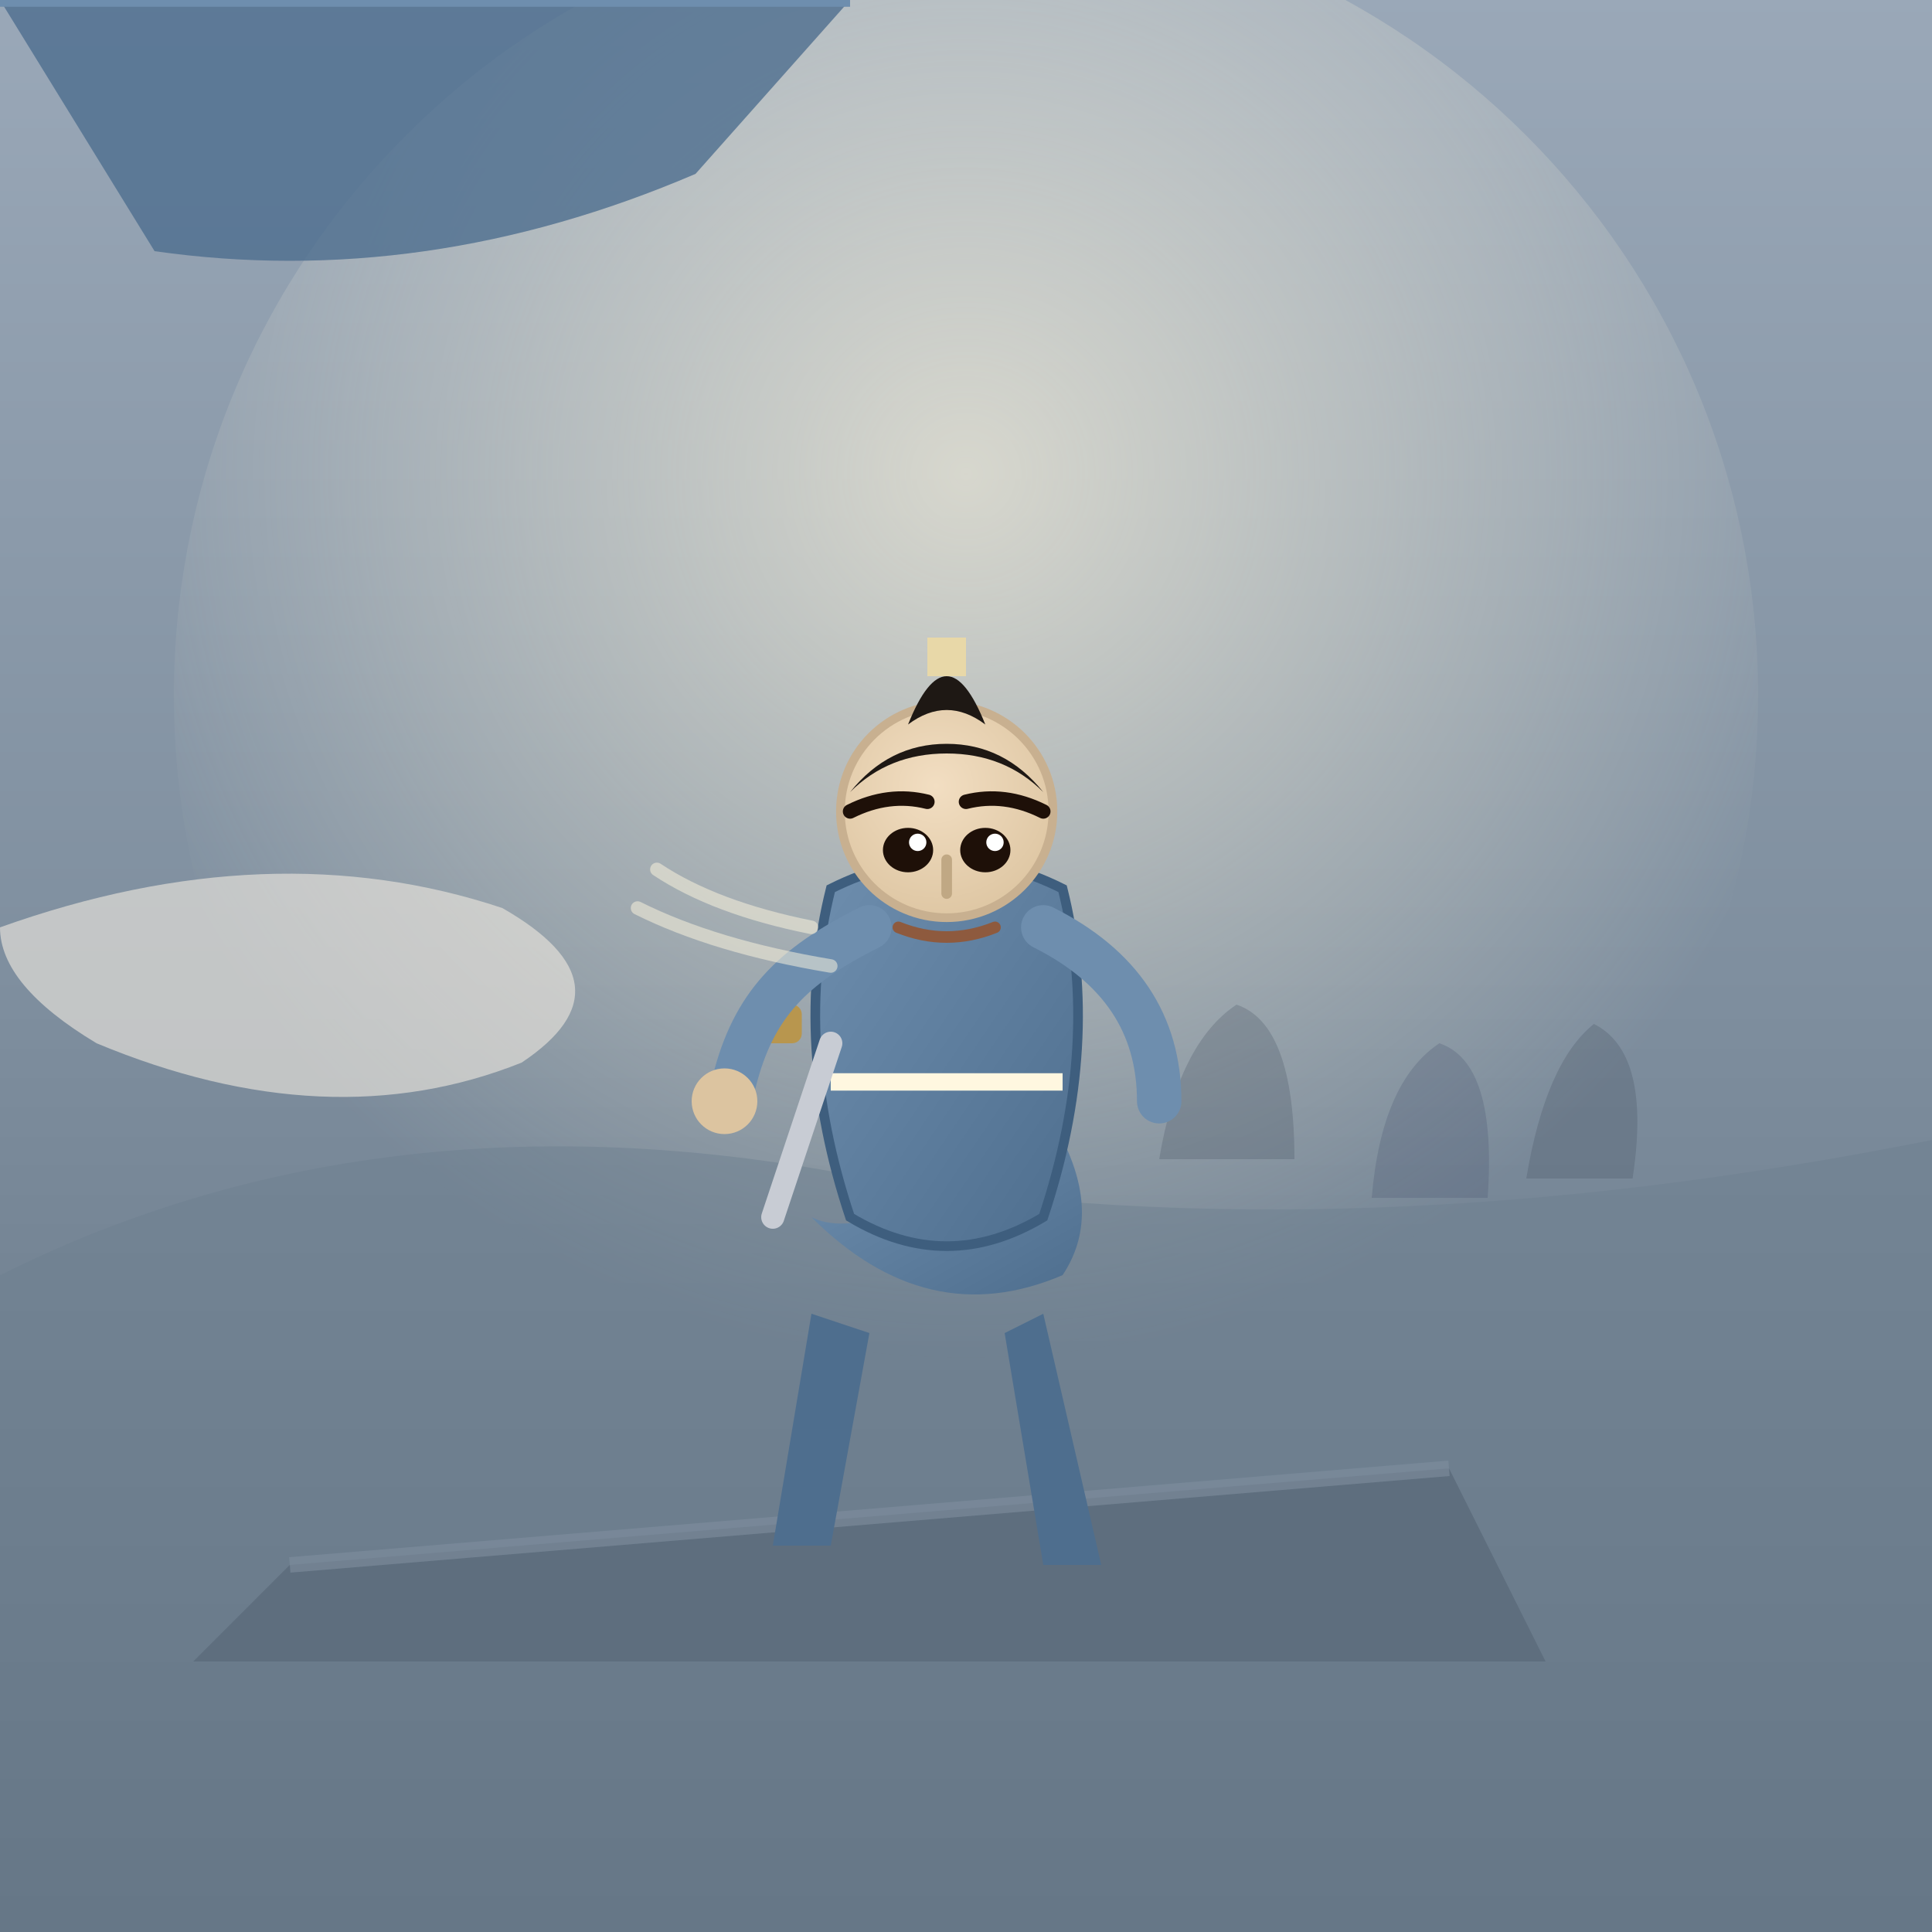
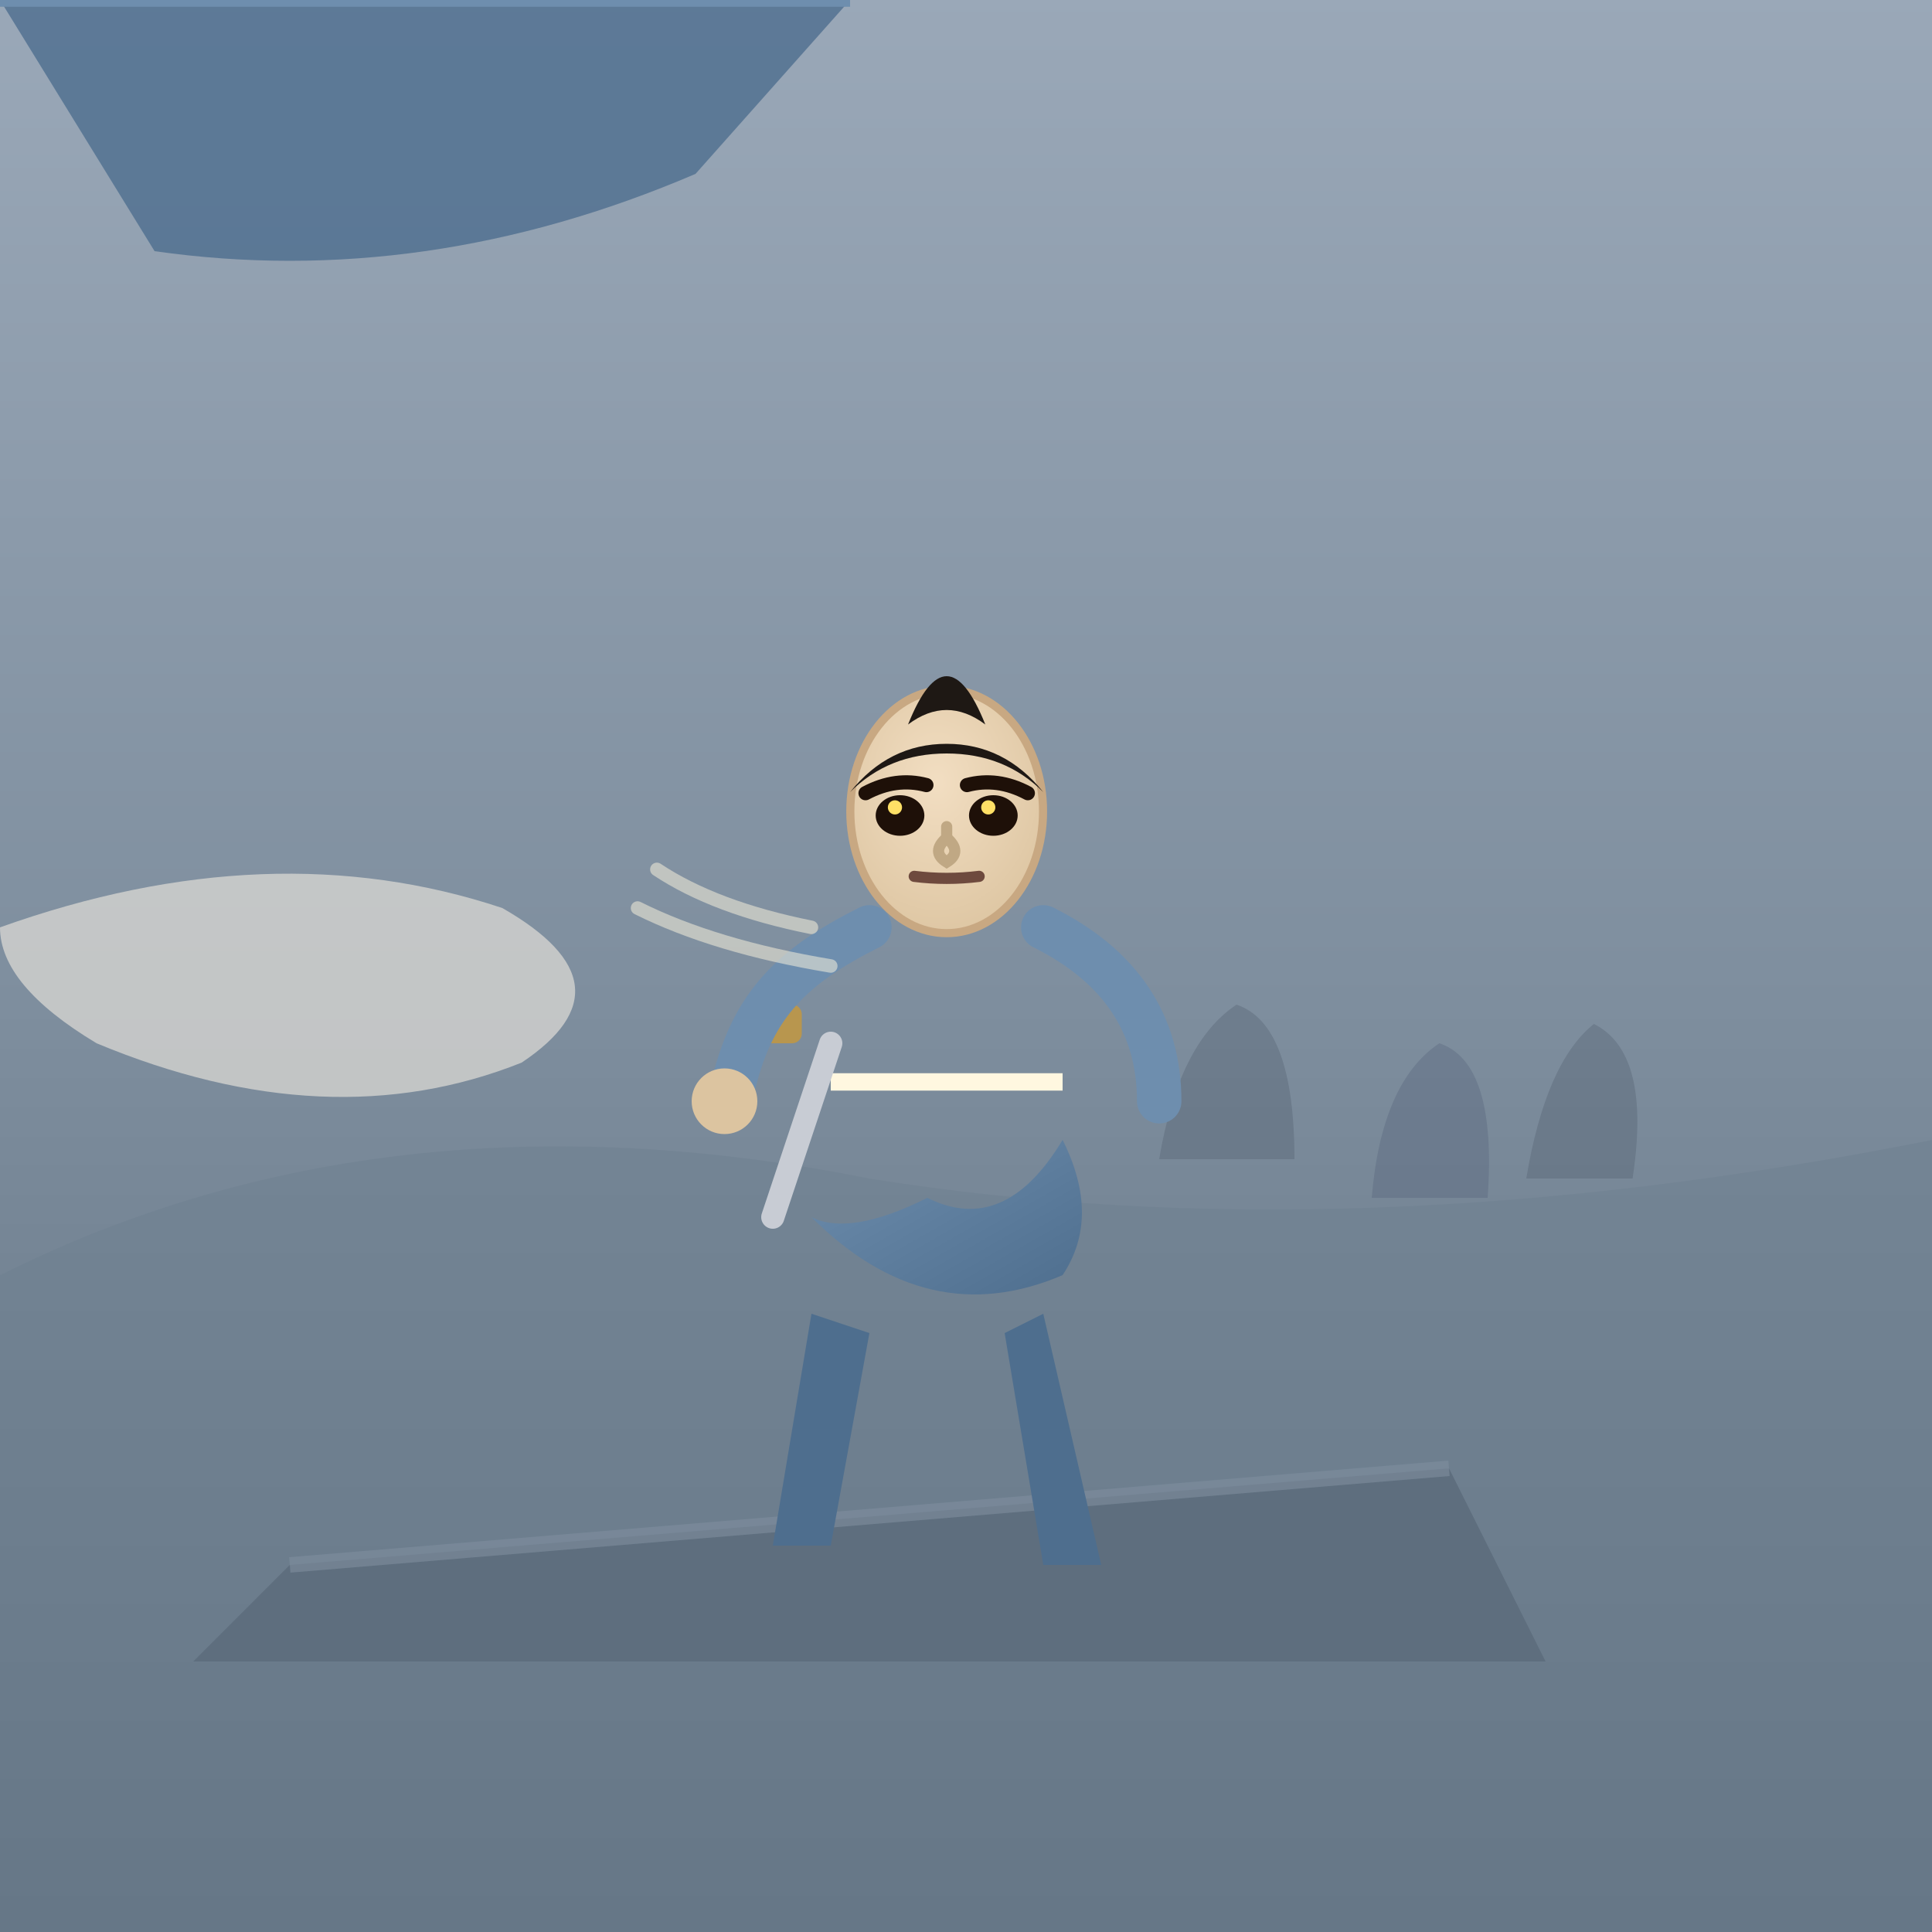
<svg xmlns="http://www.w3.org/2000/svg" viewBox="0 0 200 200" role="img" aria-label="申公豹·一阶·玉虚弟子·昆仑论道舌灿莲花">
  <defs>
    <linearGradient id="bg" x1="0" y1="0" x2="0" y2="1">
      <stop offset="0%" stop-color="#9AA8B8" />
      <stop offset="52%" stop-color="#7E8E9E" />
      <stop offset="100%" stop-color="#5E6E7E" />
    </linearGradient>
    <radialGradient id="glow" cx="50%" cy="36%" r="56%">
      <stop offset="0%" stop-color="#FFF7E0" stop-opacity="0.65" />
      <stop offset="100%" stop-color="#FFF7E0" stop-opacity="0" />
    </radialGradient>
    <linearGradient id="robe" x1="0" y1="0" x2="1" y2="1">
      <stop offset="0%" stop-color="#6E8EAE" />
      <stop offset="100%" stop-color="#4E6E8E" />
    </linearGradient>
    <radialGradient id="skin" cx="45%" cy="38%" r="70%">
      <stop offset="0%" stop-color="#F2DEC2" />
      <stop offset="100%" stop-color="#DCC4A0" />
    </radialGradient>
+     <g id="shen_gongbao-face">
+       <ellipse cx="0" cy="0" rx="9.5" ry="12" fill="url(#skin)" stroke="#C8A882" stroke-width="0.8" />
+       <path d="M -8 -1.8 Q -5 -3.4 -2 -2.6 M 8 -1.8 Q 5 -3.4 2 -2.6" stroke="#1E1008" stroke-width="1.4" stroke-linecap="round" fill="none" />
+       <ellipse cx="-4.6" cy="0.4" rx="2.4" ry="2" fill="#1E1008" />
+       <ellipse cx="4.6" cy="0.4" rx="2.4" ry="2" fill="#1E1008" />
+       <circle cx="-5.1" cy="-0.4" r="0.7" fill="#FFE066" />
+       <circle cx="4.1" cy="-0.4" r="0.7" fill="#FFE066" />
+       <path d="M 0 1.5 L 0 2.6 Q 1.6 4 0 5 Q -1.6 4 0 2.6" fill="none" stroke="#C0A884" stroke-width="1.1" stroke-linecap="round" />
+       <path d="M -3.2 6.4 Q 0 6.8 3.2 6.4" fill="none" stroke="#6E4A3E" stroke-width="1.1" stroke-linecap="round" />
+     </g>
  </defs>
  <rect width="200" height="200" fill="url(#bg)" />
-   <circle cx="100" cy="72" r="82" fill="url(#glow)" />
  <path d="M 0 132 Q 40 112 90 122 Q 140 130 200 118 L 200 200 L 0 200 Z" fill="#6E8090" opacity="0.5" />
  <g opacity="0.65">
    <path d="M 0 96 Q 28 86 52 94 Q 66 102 54 110 Q 34 118 10 108 Q 0 102 0 96 Z" fill="#E8E4DC">
      <animateTransform attributeName="transform" type="translate" values="0 0;5 1;0 0" dur="7s" repeatCount="indefinite" />
    </path>
  </g>
  <path d="M 0 0 L 88 0 L 72 18 Q 44 30 16 26 Z" fill="#4E6E8E" opacity="0.8" />
  <path d="M 0 0 L 88 0" stroke="#6E8EAE" stroke-width="1.4" />
  <g opacity="0.25">
    <path d="M 120 120 Q 122 108 128 104 Q 134 106 134 120 Z" fill="#3E4A5A" />
    <path d="M 142 124 Q 143 112 149 108 Q 155 110 154 124 Z" fill="#42506A" />
    <path d="M 158 122 Q 160 110 165 106 Q 171 109 169 122 Z" fill="#3E4A5A" />
  </g>
  <path d="M 30 162 L 150 152 L 160 172 L 20 172 Z" fill="#5E6E7E" />
  <path d="M 30 162 L 150 152" stroke="#7E8E9E" stroke-width="1.6" opacity="0.6" />
  <path d="M 84 136 L 80 160 L 86 160 L 90 138 Z" fill="#4E6E8E" />
  <path d="M 108 136 L 114 162 L 108 162 L 104 138 Z" fill="#4E6E8E" />
  <g>
    <animateTransform attributeName="transform" type="rotate" values="-3 96 128;2 96 128;-3 96 128" dur="2.6s" repeatCount="indefinite" />
    <path d="M 84 126 Q 96 138 110 132 Q 114 126 110 118 Q 104 128 96 124 Q 88 128 84 126 Z" fill="url(#robe)" />
  </g>
-   <path d="M 86 92 Q 82 108 88 126 Q 98 132 108 126 Q 114 108 110 92 Q 98 86 86 92 Z" fill="url(#robe)" stroke="#3E5E7E" stroke-width="1" />
  <path d="M 86 112 L 110 112" stroke="#FFF7E0" stroke-width="1.8" />
  <path d="M 86 108 L 80 126" stroke="#C8CCD4" stroke-width="2.4" stroke-linecap="round" />
  <rect x="78" y="104" width="5" height="4" rx="1" fill="#B8964E" />
-   <circle cx="98" cy="84" r="11" fill="url(#skin)" stroke="#C8B090" stroke-width="0.9" />
-   <path d="M 94 75 Q 98 72 102 75 Q 100 70 98 70 Q 96 70 94 75 Z" fill="#1E1814" />
-   <path d="M 96 70 L 100 70 L 100 66 L 96 66 Z" fill="#E8D8A8" />
-   <path d="M 88 82 Q 92 77 98 77 Q 104 77 108 82 Q 104 78 98 78 Q 92 78 88 82 Z" fill="#1E1814" />
-   <path d="M 88 84 Q 92 82 96 83 M 100 83 Q 104 82 108 84" stroke="#1E1008" stroke-width="1.5" stroke-linecap="round" fill="none" />
-   <ellipse cx="94" cy="88" rx="2.6" ry="2.3" fill="#1E1008" />
-   <ellipse cx="102" cy="88" rx="2.6" ry="2.3" fill="#1E1008" />
-   <circle cx="95" cy="87.2" r="0.9" fill="#FFF" />
-   <circle cx="103" cy="87.2" r="0.9" fill="#FFF" />
-   <path d="M 98 89 L 98 92.5" stroke="#C0A884" stroke-width="1.1" stroke-linecap="round" />
-   <path d="M 93 96 Q 98 98 103 96" fill="none" stroke="#8E5A3E" stroke-width="1.2" stroke-linecap="round" />
  <g>
    <animateTransform attributeName="transform" type="rotate" values="-5 90 96;4 90 96;-5 90 96" dur="2.2s" repeatCount="indefinite" />
    <path d="M 90 96 C 82 100 78 104 76 112" fill="none" stroke="#6E8EAE" stroke-width="4.6" stroke-linecap="round" />
    <circle cx="75" cy="114" r="3.4" fill="#DCC4A0" />
  </g>
  <path d="M 108 96 C 116 100 120 106 120 114" fill="none" stroke="#6E8EAE" stroke-width="4.6" stroke-linecap="round" />
  <g stroke="#FFF7E0" stroke-width="1.4" opacity="0.5" fill="none" stroke-linecap="round">
    <path d="M 84 96 Q 74 94 68 90">
      <animate attributeName="opacity" values="0.5;0.15;0.5" dur="2.4s" repeatCount="indefinite" />
    </path>
    <path d="M 86 100 Q 74 98 66 94">
      <animate attributeName="opacity" values="0.4;0.1;0.4" dur="2.8s" repeatCount="indefinite" />
    </path>
  </g>
  <g fill="#FFF7E0">
    <circle cx="44" cy="108">
      <animate attributeName="cy" values="108;100;108" dur="3.2s" repeatCount="indefinite" />
      <animate attributeName="opacity" values="0.6;0.15;0.6" dur="3.2s" repeatCount="indefinite" />
    </circle>
    <circle cx="152" cy="80">
      <animate attributeName="cy" values="80;72;80" dur="3.8s" repeatCount="indefinite" />
      <animate attributeName="opacity" values="0.5;0.12;0.5" dur="3.8s" repeatCount="indefinite" />
    </circle>
  </g>
+   <use href="#shen_gongbao-face" transform="translate(98,84) scale(1.05)" />
+   <path d="M 94 75 Q 98 72 102 75 Q 100 70 98 70 Q 96 70 94 75 Z" fill="#1E1814" />
+   <path d="M 88 82 Q 92 77 98 77 Q 104 77 108 82 Q 104 78 98 78 Q 92 78 88 82 Z" fill="#1E1814" />
</svg>
